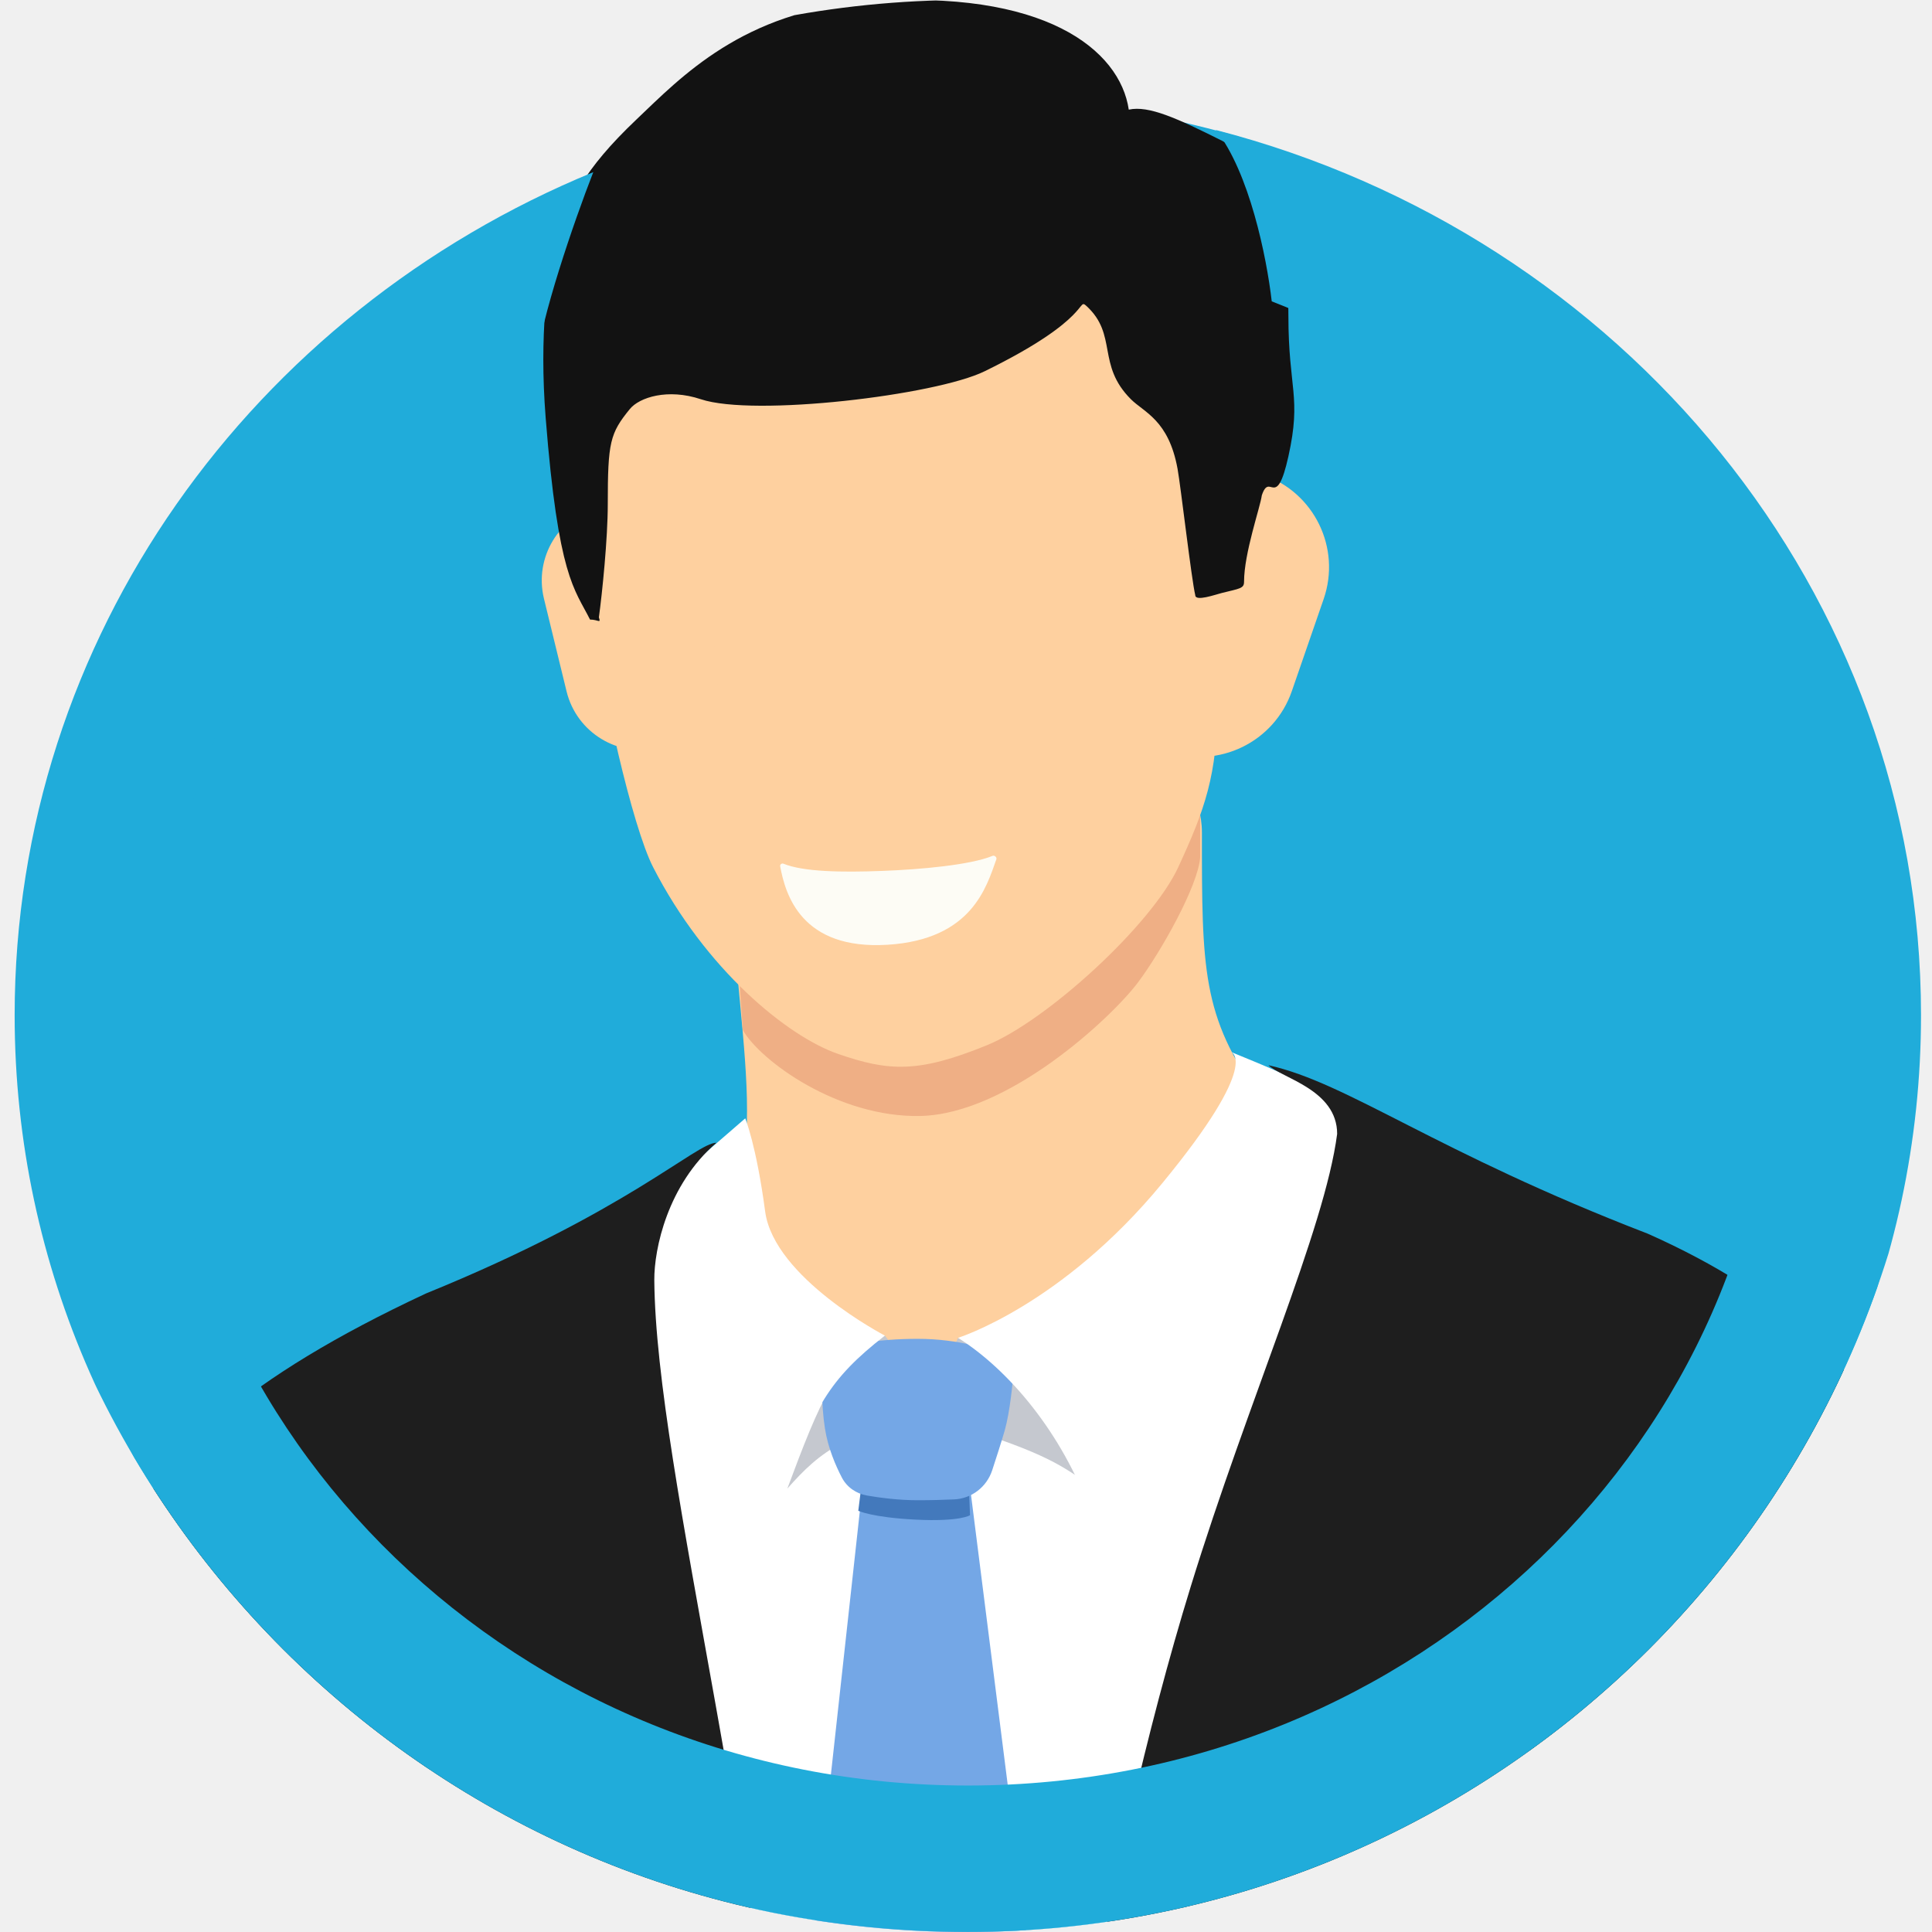
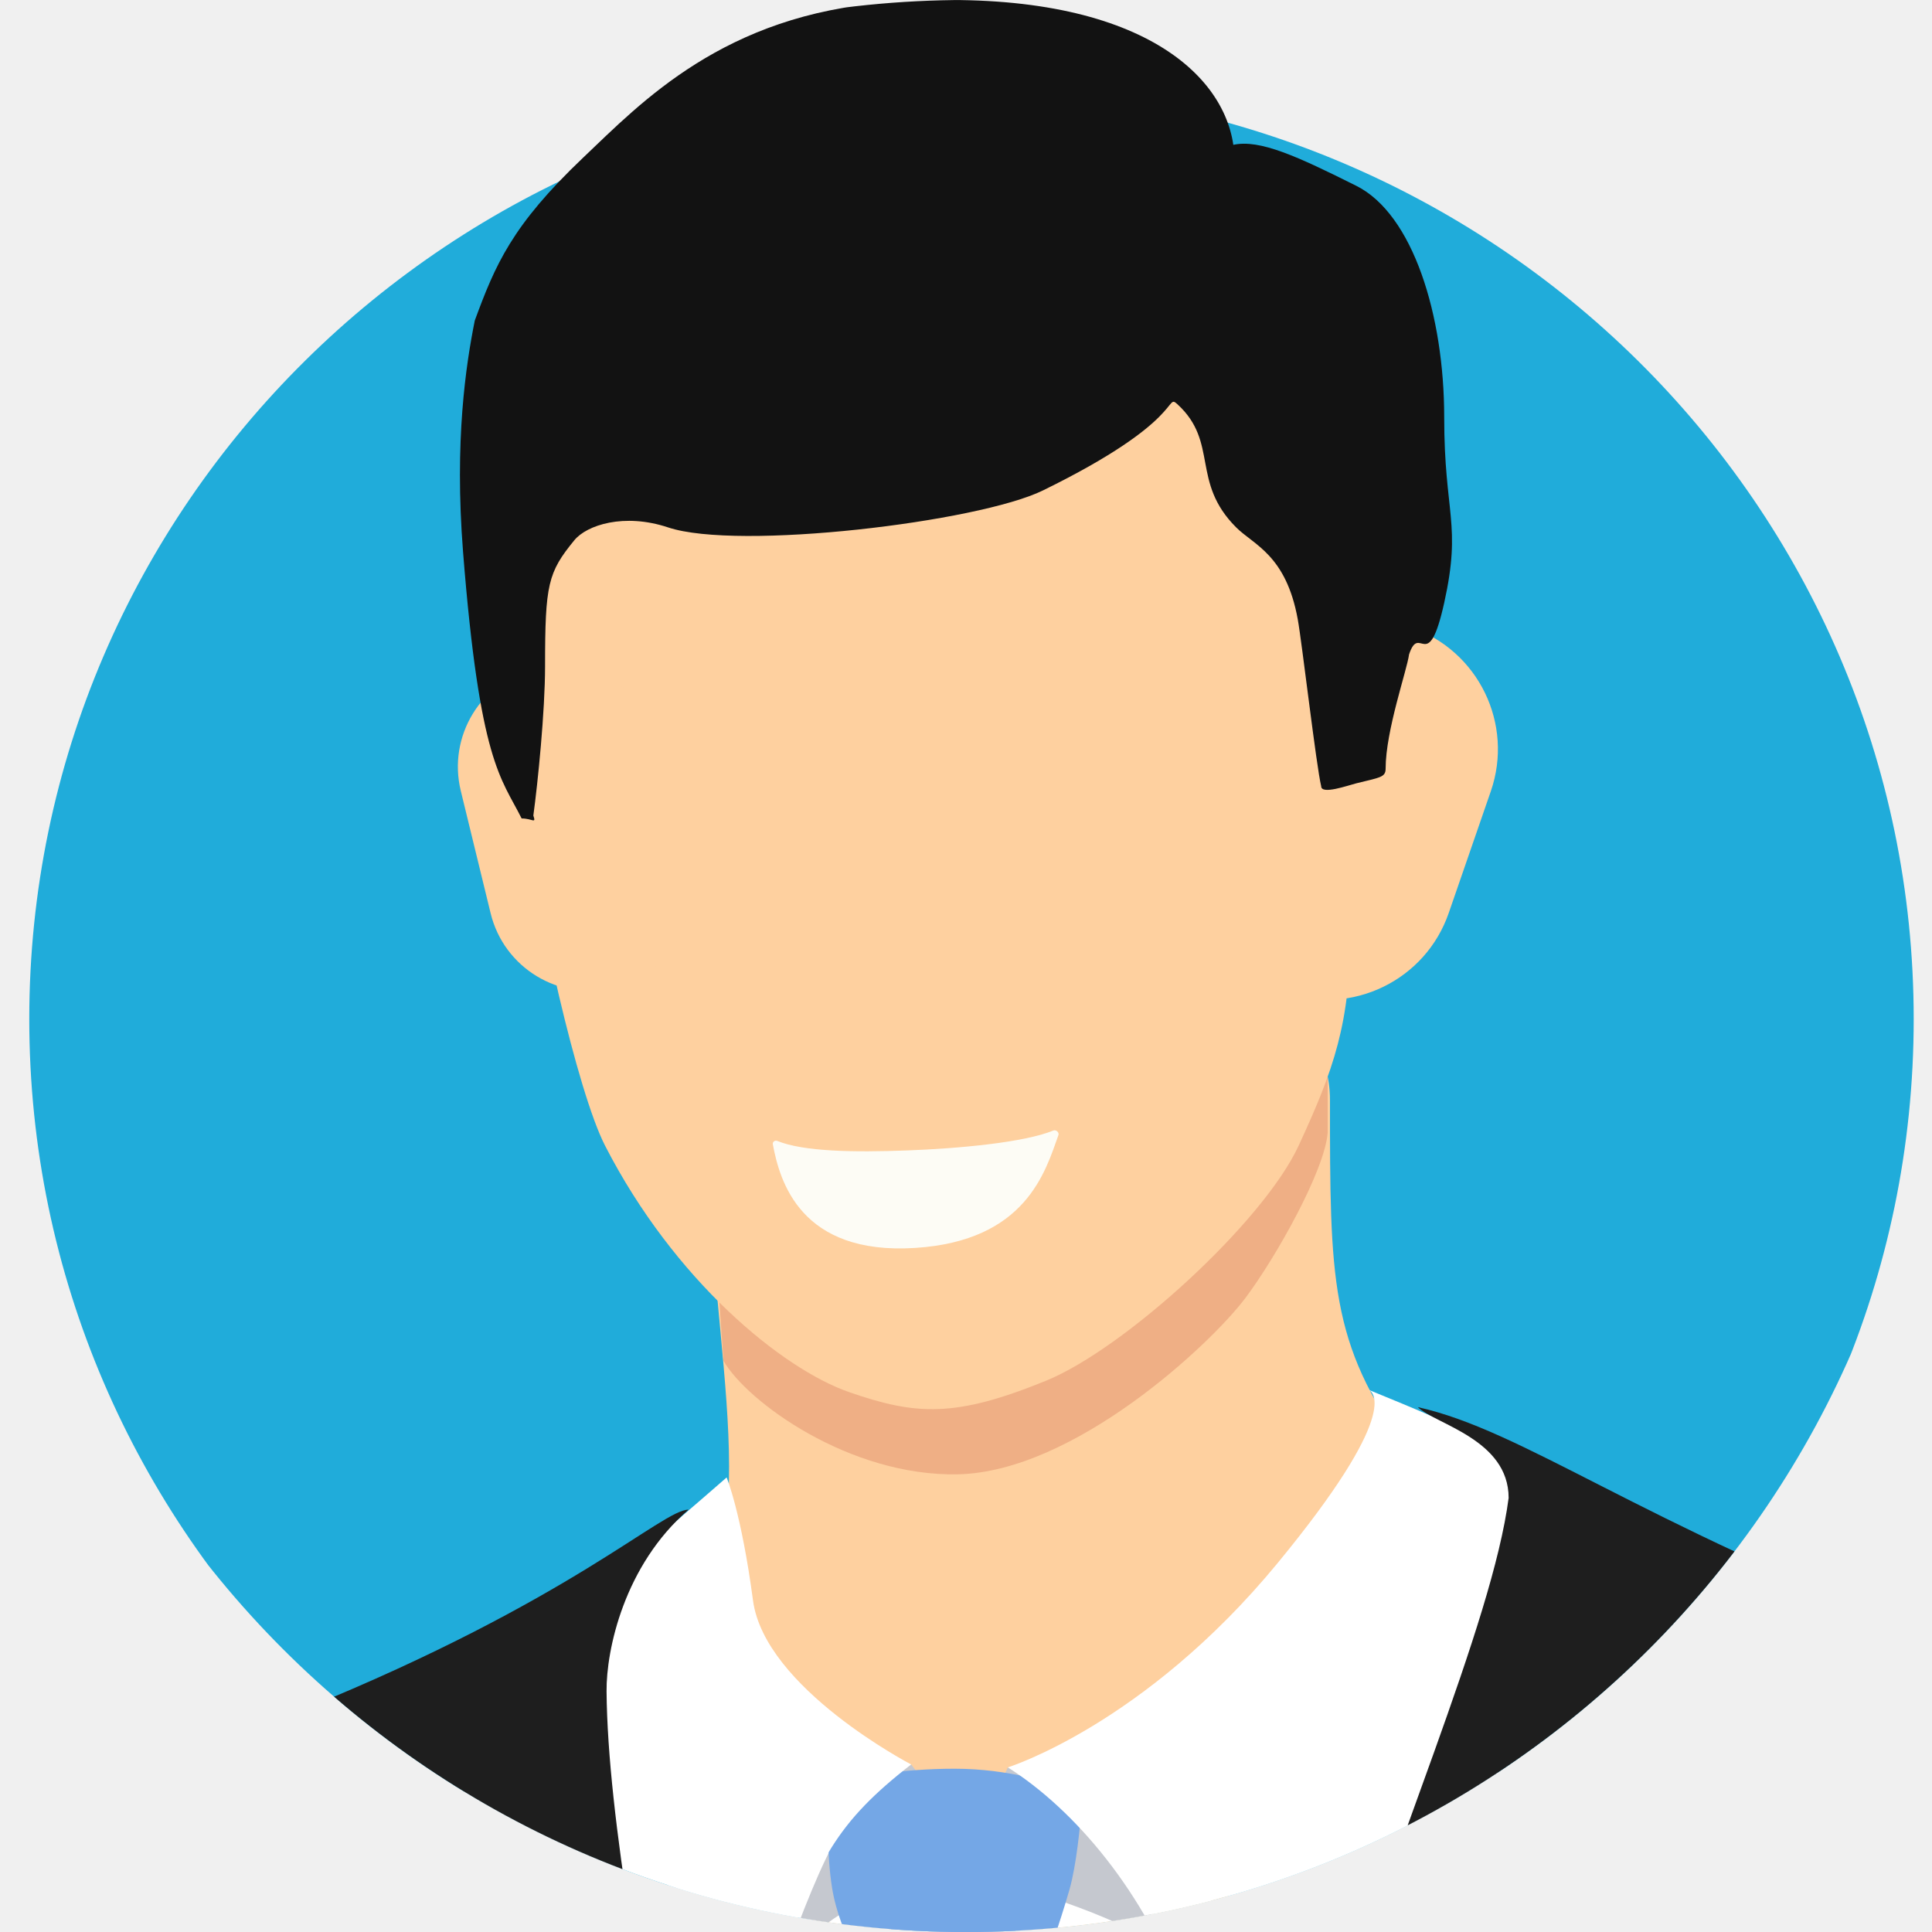
- <svg xmlns="http://www.w3.org/2000/svg" width="48" height="48" viewBox="0 0 48 48" fill="none">
-   <g clip-path="url(#clip0_15658_178133)">
-     <ellipse cx="24.136" cy="25.59" rx="23.409" ry="23.136" fill="#20ACDA" />
-     <path d="M37.825 61.393C39.572 81.578 41.577 97.558 31.192 98.457C20.807 99.356 12.985 82.331 11.238 62.146C9.195 37.886 11.416 32.457 20.313 28.962C23.034 24.249 34.315 32.087 36.572 38.913C41.581 54.07 36.925 50.995 37.825 61.393Z" fill="white" />
-     <path d="M18.404 29.219C19.01 26.52 17.597 22.667 18.404 17.618C22.04 14.993 29.861 17.288 29.861 20.681C29.861 24.074 29.861 25.253 31.294 27.236C30.89 29.053 27.162 38.836 24.739 40.29C21.709 42.108 17.874 31.583 18.404 29.219Z" fill="#FED09F" />
-     <path d="M22.811 35.333L24.801 33.263C25.8 33.263 28.15 36.307 29.201 37.829L28.154 41.723L21.922 42.274L17.413 39.656V33.568L20.883 32.965L22.811 35.333Z" fill="white" />
-     <path d="M22.863 27.726C20.823 27.769 18.895 26.361 18.454 25.59L18.363 24.272C18.859 24.106 20.409 24.8 22.48 25.196C24.552 25.593 28.239 21.21 29.818 20.09V21.302C29.763 22.018 28.841 23.65 28.273 24.408C27.612 25.289 25.045 27.681 22.863 27.726Z" fill="#EFAF85" />
-     <path d="M19.084 58.287L21.476 36.509C21.494 36.342 21.636 36.215 21.805 36.215H23.716C23.882 36.215 24.023 36.339 24.044 36.504L26.858 58.732C26.875 58.871 26.803 59.006 26.678 59.069L22.38 61.229C22.256 61.291 22.108 61.27 22.006 61.176L19.188 58.566C19.111 58.495 19.072 58.392 19.084 58.287Z" fill="#74A7E6" />
-     <path d="M16.227 21.546C15.708 20.534 14.934 17.12 14.714 15.229C13.557 4.212 24.574 6.305 27.218 6.471C29.333 6.603 29.972 11.446 30.027 13.851C30.174 14.733 30.247 16.077 30.247 17.487C30.247 19.249 29.934 20.114 29.273 21.546C28.612 22.978 26.006 25.363 24.518 25.969C22.82 26.661 22.085 26.623 20.818 26.183C19.551 25.742 17.526 24.079 16.227 21.546Z" fill="#FED09F" />
-     <path d="M24.078 37.094H21.379L21.324 37.534C21.324 37.534 21.654 37.7 22.756 37.755C23.858 37.81 24.1 37.645 24.1 37.645L24.078 37.094Z" fill="#4379BC" />
-     <rect x="29.097" y="11.008" width="4.847" height="7.271" rx="2.424" transform="rotate(19.0666 29.0969 11.0078)" fill="#FED09F" />
-     <rect width="3.826" height="6.196" rx="1.913" transform="matrix(-0.971548 0.236843 0.236843 0.971548 16.7788 12.1094)" fill="#FED09F" />
-     <path d="M15.65 10.16C15.155 10.766 15.1 10.986 15.1 12.528C15.1 13.378 14.963 14.728 14.879 15.338C14.934 15.503 14.864 15.393 14.659 15.393C14.273 14.622 13.87 14.346 13.557 10.38C13.392 8.287 13.612 6.855 13.778 6.029C14.163 4.982 14.473 4.24 15.816 2.965C16.917 1.918 18.463 0.277 21.544 0.046C25.951 -0.285 27.825 1.237 28.044 2.724C28.54 2.614 29.256 2.944 30.357 3.495C31.423 4.028 32.01 5.931 32.01 7.847C32.01 9.664 32.34 9.85 32.01 11.338C31.704 12.714 31.551 11.702 31.349 12.308C31.311 12.602 30.908 13.74 30.908 14.456C30.908 14.622 30.798 14.622 30.357 14.732C30.197 14.772 29.696 14.952 29.696 14.787C29.604 14.41 29.335 12.082 29.256 11.647C29.035 10.435 28.428 10.249 28.097 9.919C27.24 9.062 27.773 8.322 26.996 7.605C26.756 7.385 27.163 7.902 24.463 9.224C23.247 9.82 18.735 10.36 17.413 9.919C16.587 9.643 15.884 9.875 15.65 10.16Z" fill="#121212" />
-     <path d="M21.909 21.638C22.877 21.602 24.104 21.491 24.659 21.264C24.709 21.243 24.773 21.299 24.754 21.35C24.51 22.032 24.147 23.34 22.057 23.472C19.903 23.608 19.512 22.218 19.383 21.522C19.375 21.477 19.423 21.441 19.466 21.459C19.961 21.661 20.907 21.676 21.909 21.638Z" fill="#FDFCF5" />
-     <path d="M22.921 35.157C25.565 35.937 26.171 36.268 26.887 36.764C26.094 34.79 24.959 33.694 23.802 33.238L22.921 35.157Z" fill="#C5C8CF" />
-     <path d="M23.472 35.111C21.049 35.521 20.388 36.048 19.561 36.984C20.355 34.854 20.828 33.675 21.985 33.184L23.472 35.111Z" fill="#C5C8CF" />
-     <path d="M22.8 33.263C23.833 33.263 24.649 33.535 25.007 33.678C25.13 33.727 25.201 33.849 25.191 33.981C25.163 34.343 25.093 35.078 24.962 35.539C24.878 35.83 24.756 36.208 24.65 36.531C24.513 36.944 24.141 37.232 23.707 37.252C23.443 37.264 23.128 37.273 22.8 37.273C22.324 37.273 21.858 37.211 21.539 37.156C21.273 37.109 21.041 36.95 20.916 36.71C20.764 36.418 20.572 35.978 20.496 35.494C20.398 34.876 20.415 34.146 20.431 33.787C20.438 33.652 20.529 33.538 20.659 33.506C21.016 33.419 21.792 33.263 22.8 33.263Z" fill="#74A7E6" />
-     <path d="M27.107 37.59C26.381 35.582 25.055 34.029 23.802 33.238C23.802 33.238 26.373 32.438 28.877 29.396C31.381 26.354 30.578 26.133 30.578 26.133C34.213 27.62 34.764 27.951 33.607 30.87C31.141 37.094 28.632 35.724 27.107 37.59Z" fill="white" />
-     <path d="M19.506 36.984C20.226 34.984 20.581 34.274 21.985 33.183C21.985 33.183 19.231 31.751 19.01 30.099C18.79 28.446 18.515 27.785 18.515 27.785C16.256 29.768 15.595 29.988 16.036 33.018C16.45 35.865 17.995 35.126 19.506 36.984Z" fill="white" />
-     <path d="M27.756 60.395C24.396 61.32 25.999 62.269 25.999 59.128C25.999 55.713 27.354 46.653 29.586 39.409C31.012 34.782 32.912 30.543 33.221 28.172C33.221 27.071 31.841 26.786 31.514 26.465C33.497 26.905 35.651 28.613 40.939 30.651C47.879 33.736 48.08 38.278 48.479 41.392C49.031 45.688 49.768 48.244 47.873 53.62C45.978 58.996 35.027 58.394 27.756 60.395Z" fill="#1E1E1E" />
-     <path d="M17.303 58.025C17.799 60.448 20.203 60.163 20.057 58.465C19.01 46.292 16.295 36.55 16.256 31.806C16.25 31.029 16.587 29.437 17.799 28.391C17.303 28.391 15.595 30.098 10.583 32.136C1.494 36.377 2.651 39.848 1.88 44.53C1.127 49.099 1.88 48.551 1.88 53.783C1.88 59.411 10.785 56.027 17.303 58.025Z" fill="#1E1E1E" />
-     <path fill-rule="evenodd" clip-rule="evenodd" d="M31.596 7.487C38.976 10.352 44.091 17.286 44.091 25.224C44.091 35.66 35.252 44.361 24.046 44.361C12.839 44.361 4 35.66 4 25.224C4 18.481 7.691 12.462 13.327 9.047C13.419 7.96 14.258 5.508 14.74 4.277C6.287 7.754 0.364 15.824 0.364 25.224C0.364 37.801 10.966 47.997 24.046 47.997C37.125 47.997 47.727 37.801 47.727 25.224C47.727 14.697 40.3 5.839 30.209 3.23C31.041 4.282 31.469 6.385 31.596 7.487Z" fill="#20ACDA" />
+ <svg xmlns="http://www.w3.org/2000/svg" width="528" height="528" viewBox="0 0 528 528" fill="none">
+   <g clip-path="url(#clip0_15658_178132)">
+     <ellipse cx="265.5" cy="278.5" rx="257.5" ry="254.5" fill="#20ACDA" />
+     <path d="M479.197 892.15C504.585 1185.46 533.705 1417.68 382.802 1430.74C231.899 1443.8 118.238 1196.41 92.85 903.093C63.162 550.554 95.426 471.672 224.712 420.885C264.25 352.389 428.192 466.284 460.979 565.48C533.777 785.734 466.118 741.056 479.197 892.15Z" fill="white" />
+     <path d="M196.986 424.582C205.791 385.362 185.247 329.384 196.986 256.012C249.814 217.859 363.472 251.211 363.472 300.517C363.472 349.822 363.472 366.952 384.283 395.767C378.413 422.181 324.252 564.332 289.033 585.463C245.011 611.876 189.272 458.945 196.986 424.582Z" fill="#FED09F" />
+     <path d="M261.018 513.428L289.929 483.349C304.453 483.349 338.605 527.583 353.866 549.699L338.658 606.276L248.094 614.28L182.578 576.239V487.772L233.004 479.01L261.018 513.428Z" fill="white" />
+     <path d="M261.783 402.916C232.126 403.533 204.116 383.077 197.713 371.871L196.392 352.716C203.595 350.315 226.121 360.389 256.216 366.152C286.312 371.915 339.897 308.224 362.842 291.949V309.558C362.041 319.963 348.647 343.681 340.384 354.698C330.779 367.504 293.488 402.255 261.783 402.916Z" fill="#EFAF85" />
+     <path d="M206.855 846.979L241.621 530.513C241.888 528.078 243.945 526.235 246.395 526.235H274.165C276.584 526.235 278.625 528.034 278.929 530.434L319.823 853.436C320.079 855.456 319.034 857.417 317.215 858.331L254.749 889.728C252.959 890.627 250.799 890.321 249.329 888.96L208.366 851.027C207.249 849.993 206.689 848.491 206.855 846.979Z" fill="#74A7E6" />
+     <path d="M165.348 313.083C157.808 298.378 146.56 248.76 143.358 221.279C126.55 61.197 286.633 91.612 325.052 94.013C355.788 95.934 365.073 166.318 365.874 201.269C368.008 214.076 369.075 233.603 369.075 254.094C369.075 279.707 364.521 292.272 354.916 313.083C345.311 333.893 307.443 368.553 285.832 377.358C261.158 387.41 250.469 386.859 232.06 380.455C213.65 374.052 184.22 349.889 165.348 313.083Z" fill="#FED09F" />
+     <rect x="352.362" y="159.946" width="70.436" height="105.655" rx="35.218" transform="rotate(19.0666 352.362 159.946)" fill="#FED09F" />
+     <rect width="55.598" height="90.039" rx="27.799" transform="matrix(-0.971548 0.236843 0.236843 0.971548 173.361 175.955)" fill="#FED09F" />
+     <path d="M156.965 147.639C149.761 156.443 148.961 159.645 148.961 182.057C148.961 194.399 146.97 214.02 145.759 222.878C146.56 225.279 145.544 223.678 142.558 223.678C136.955 212.472 131.099 208.47 126.549 150.84C124.148 120.425 127.35 99.614 129.751 87.608C135.354 72.4 139.861 61.62 159.366 43.086C175.374 27.874 197.841 4.023 242.609 0.664C306.642 -4.14 333.879 17.977 337.058 39.583C344.262 37.982 354.667 42.785 370.676 50.789C386.162 58.532 394.688 86.179 394.688 114.021C394.688 140.435 399.49 143.137 394.688 164.749C390.241 184.759 388.018 170.051 385.083 178.856C384.531 183.132 378.68 199.666 378.68 210.071C378.68 212.472 377.079 212.472 370.676 214.073C368.346 214.656 361.071 217.275 361.071 214.874C359.735 209.402 355.815 175.566 354.667 169.251C351.466 151.641 342.638 148.937 337.835 144.135C325.383 131.684 333.124 120.923 321.827 110.517C318.352 107.316 324.252 114.822 285.031 134.032C267.351 142.692 201.788 150.538 182.578 144.135C170.572 140.133 160.353 143.497 156.965 147.639Z" fill="#121212" />
+     <path d="M247.912 314.406C261.983 313.878 279.806 312.262 287.875 308.964C288.604 308.666 289.525 309.474 289.259 310.216C285.704 320.128 280.432 339.134 250.067 341.051C218.765 343.028 213.084 322.827 211.208 312.715C211.086 312.059 211.79 311.548 212.408 311.8C219.607 314.738 233.351 314.953 247.912 314.406Z" fill="#FDFCF5" />
+     <path d="M262.62 510.892C301.04 522.232 309.845 527.035 320.25 534.239C308.724 505.558 292.235 489.631 275.427 483.012L262.62 510.892Z" fill="#C5C8CF" />
+     <path d="M270.623 510.226C235.405 516.18 225.8 523.833 213.794 537.44C225.32 506.482 232.203 489.356 249.012 482.212L270.623 510.226Z" fill="#C5C8CF" />
+     <path d="M260.858 483.378C275.867 483.378 287.72 487.324 292.933 489.407C294.712 490.119 295.749 491.894 295.602 493.805C295.196 499.066 294.184 509.738 292.268 516.444C291.058 520.68 289.289 526.173 287.735 530.86C285.746 536.859 280.348 541.05 274.035 541.334C270.2 541.507 265.619 541.647 260.858 541.647C253.941 541.647 247.168 540.737 242.536 539.935C238.661 539.263 235.293 536.951 233.476 533.463C231.264 529.219 228.485 522.818 227.376 515.791C225.958 506.811 226.195 496.201 226.437 490.981C226.528 489.025 227.851 487.371 229.752 486.905C234.936 485.634 246.205 483.377 260.858 483.378Z" fill="#74A7E6" />
+     <path d="M323.451 546.245C312.903 517.072 293.62 494.505 275.426 483.012C275.426 483.012 312.774 471.376 349.164 427.174C382.81 386.305 375.364 380.476 374.05 379.83C373.992 379.806 373.935 379.782 373.877 379.759C373.877 379.759 373.943 379.777 374.05 379.83C426.722 401.381 434.69 406.219 417.899 448.594C382.062 539.041 345.601 519.134 323.451 546.245Z" fill="white" />
+     <path d="M212.994 537.44C223.453 508.385 228.618 498.06 249.013 482.212C249.013 482.212 208.992 461.401 205.79 437.389C202.589 413.376 198.587 403.771 198.587 403.771C165.77 432.586 156.165 435.788 162.568 479.811C168.587 521.189 191.03 510.439 212.994 537.44Z" fill="white" />
+     <path d="M332.873 877.616C284.048 891.055 307.351 904.85 307.351 859.206C307.351 809.58 327.035 677.915 359.47 572.659C380.188 505.424 407.804 443.823 412.297 409.374C412.297 393.366 392.232 389.228 387.485 384.561C416.299 390.965 447.599 415.778 524.438 445.393C625.291 490.216 628.204 556.222 634.012 601.473C642.025 663.906 652.742 701.044 625.207 779.165C597.673 857.285 438.528 848.534 332.873 877.616Z" fill="#1E1E1E" />
+     <path d="M180.977 843.198C188.181 878.417 223.119 874.274 220.998 849.602C205.79 672.71 166.337 531.135 165.769 462.201C165.676 450.909 170.572 427.784 188.181 412.576C180.977 412.576 156.164 437.389 83.326 467.004C-48.742 528.636 -31.933 579.062 -43.139 647.097C-54.076 713.503 -43.139 705.527 -43.139 781.567C-43.139 863.346 86.262 814.174 180.977 843.198Z" fill="#1E1E1E" />
  </g>
  <defs>
-     <clipPath id="clip0_15658_178133">
-       <path d="M0 24C0 10.745 10.745 0 24 0C37.255 0 48 10.745 48 24C48 37.255 37.255 48 24 48C10.745 48 0 37.255 0 24Z" fill="white" />
+     <clipPath id="clip0_15658_178132">
+       <path d="M0 264C0 118.197 118.197 0 264 0C409.803 0 528 118.197 528 264C528 409.803 409.803 528 264 528C118.197 528 0 409.803 0 264Z" fill="white" />
    </clipPath>
  </defs>
</svg>
